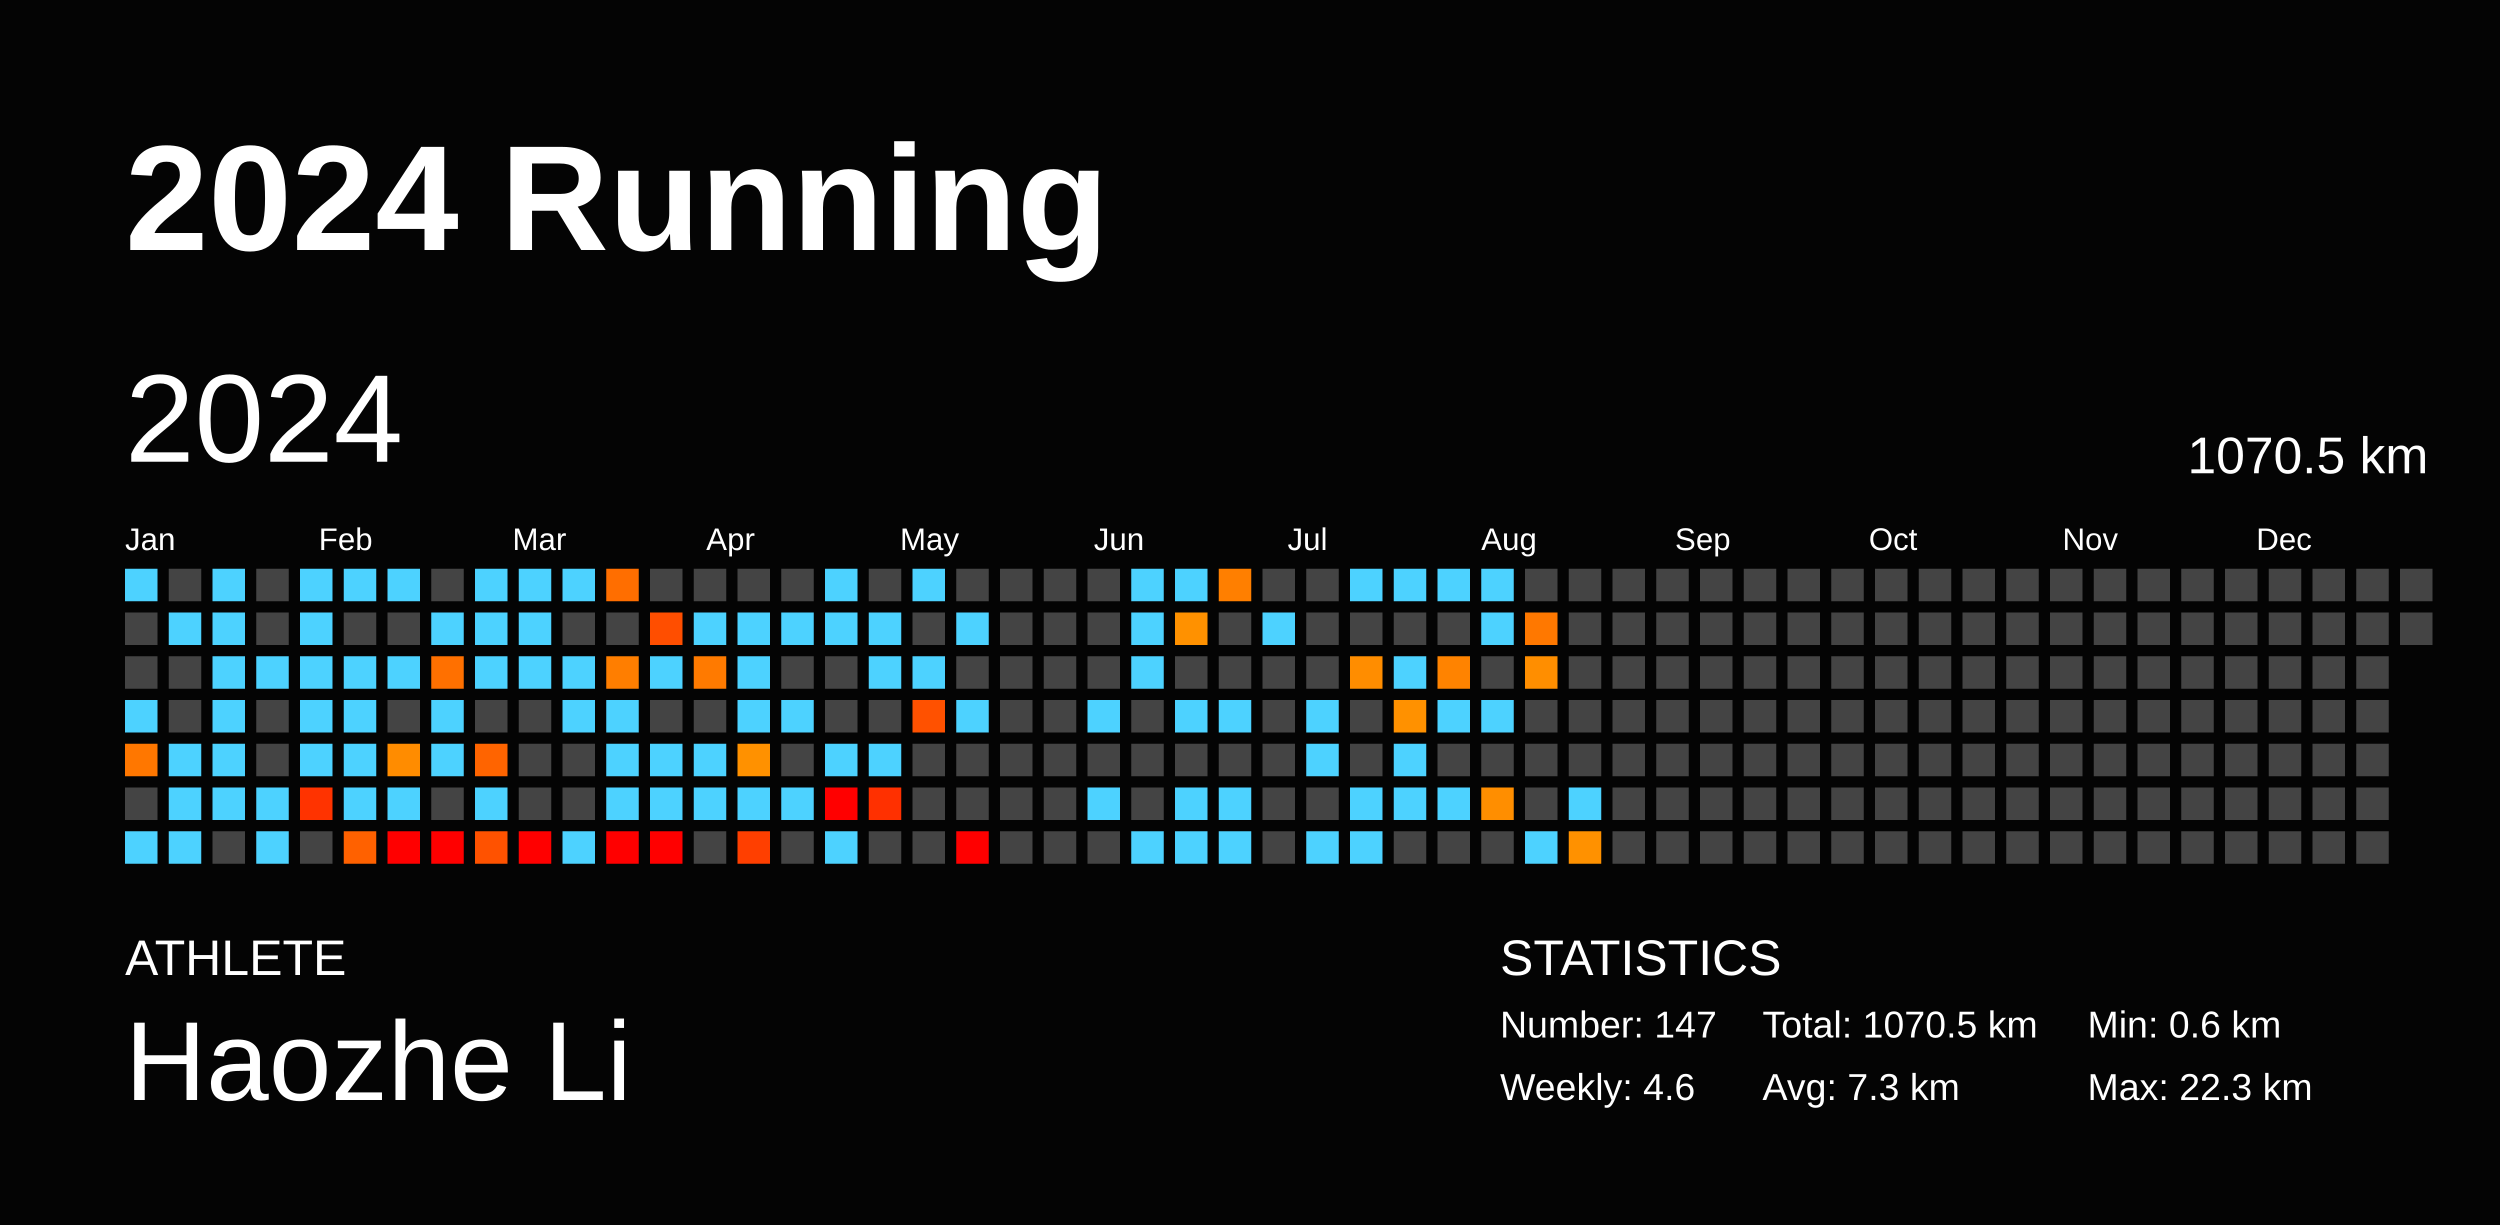
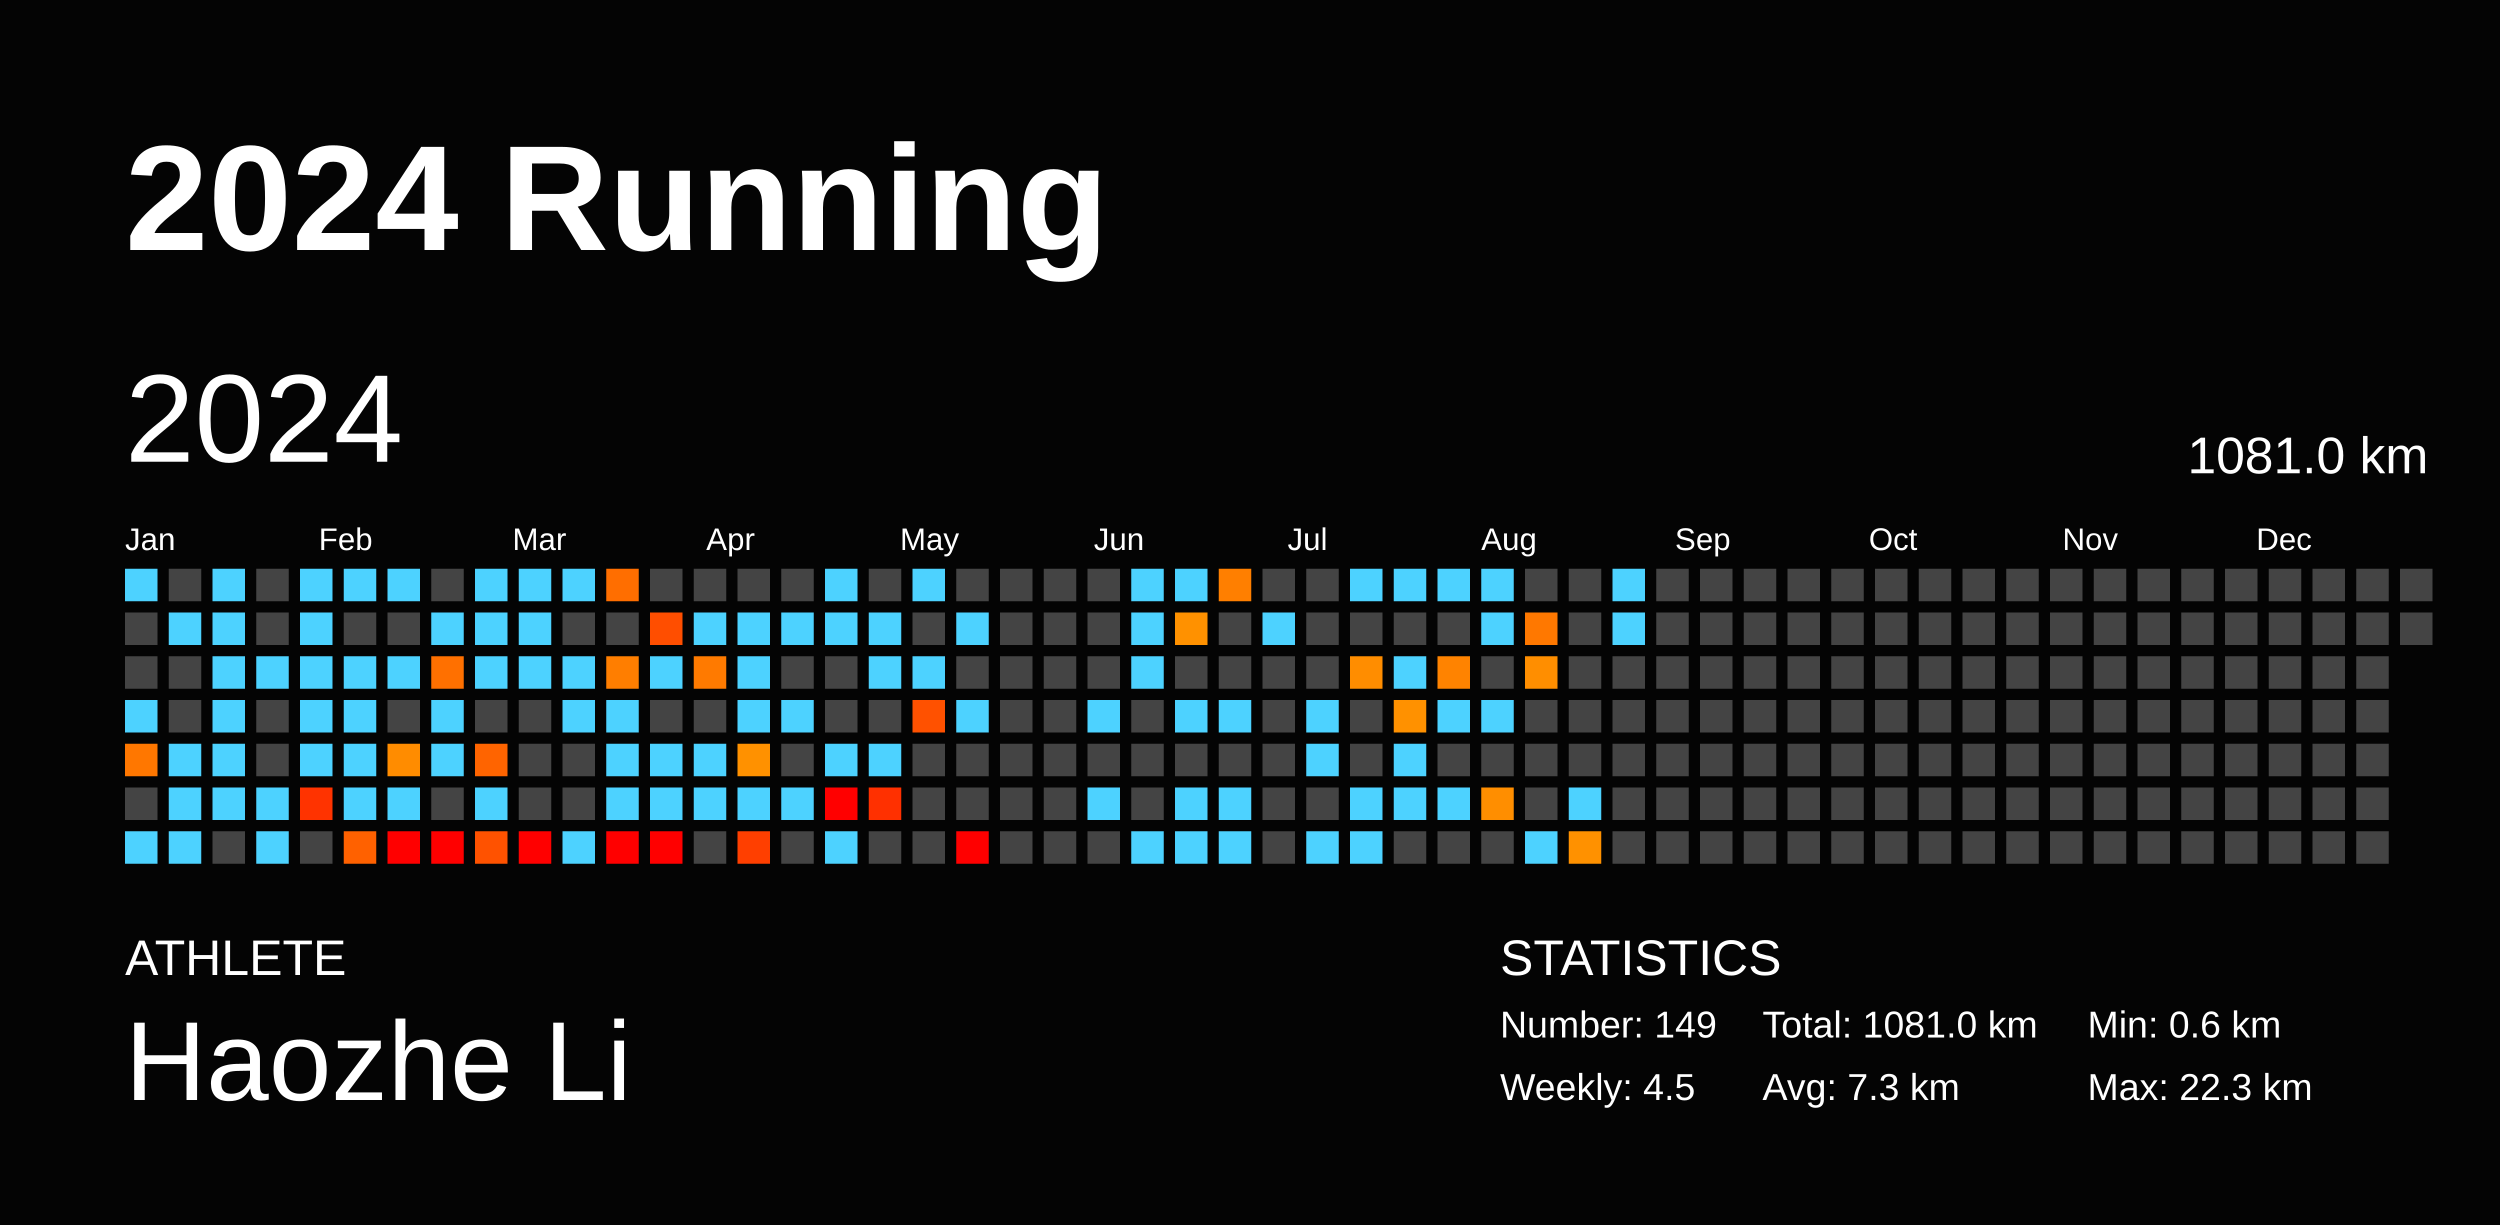
<svg xmlns="http://www.w3.org/2000/svg" baseProfile="full" height="98mm" version="1.1" viewBox="0,0,200,98" width="200mm">
  <defs />
  <rect fill="#040404" height="98" width="200" x="0" y="0" />
  <text fill="#FFFFFF" style="font-size:12px; font-family:Arial; font-weight:bold;" x="10" y="20">2024 Running</text>
  <text fill="#FFFFFF" style="font-size:4px; font-family:Arial" x="10" y="78">ATHLETE</text>
  <text fill="#FFFFFF" style="font-size:9px; font-family:Arial" x="10" y="88">Haozhe Li</text>
  <text fill="#FFFFFF" style="font-size:4px; font-family:Arial" x="120" y="78">STATISTICS</text>
-   <text fill="#FFFFFF" style="font-size:3px; font-family:Arial" x="120" y="83">Number: 147</text>
-   <text fill="#FFFFFF" style="font-size:3px; font-family:Arial" x="120" y="88">Weekly: 4.6</text>
-   <text fill="#FFFFFF" style="font-size:3px; font-family:Arial" x="141" y="83">Total: 1070.5 km</text>
+   <text fill="#FFFFFF" style="font-size:3px; font-family:Arial" x="120" y="83">Number: 149</text>
+   <text fill="#FFFFFF" style="font-size:3px; font-family:Arial" x="120" y="88">Weekly: 4.5</text>
+   <text fill="#FFFFFF" style="font-size:3px; font-family:Arial" x="141" y="83">Total: 1081.0 km</text>
  <text fill="#FFFFFF" style="font-size:3px; font-family:Arial" x="141" y="88">Avg: 7.3 km</text>
  <text fill="#FFFFFF" style="font-size:3px; font-family:Arial" x="167" y="83">Min: 0.6 km</text>
  <text fill="#FFFFFF" style="font-size:3px; font-family:Arial" x="167" y="88">Max: 22.3 km</text>
  <text dominant-baseline="hanging" fill="#FFFFFF" style="font-size:10.0px; font-family:Arial;" x="10" y="30">2024</text>
-   <text dominant-baseline="hanging" fill="#FFFFFF" style="font-size:4.125px; font-family:Arial;" x="175" y="35">1070.5 km</text>
+   <text dominant-baseline="hanging" fill="#FFFFFF" style="font-size:4.125px; font-family:Arial;" x="175" y="35">1081.0 km</text>
  <text fill="#FFFFFF" style="font-size:2.5px; font-family:Arial" x="10.0" y="44">Jan</text>
  <text fill="#FFFFFF" style="font-size:2.5px; font-family:Arial" x="25.5" y="44">Feb</text>
  <text fill="#FFFFFF" style="font-size:2.5px; font-family:Arial" x="41.0" y="44">Mar</text>
  <text fill="#FFFFFF" style="font-size:2.5px; font-family:Arial" x="56.5" y="44">Apr</text>
  <text fill="#FFFFFF" style="font-size:2.5px; font-family:Arial" x="72.0" y="44">May</text>
  <text fill="#FFFFFF" style="font-size:2.5px; font-family:Arial" x="87.5" y="44">Jun</text>
  <text fill="#FFFFFF" style="font-size:2.5px; font-family:Arial" x="103.0" y="44">Jul</text>
  <text fill="#FFFFFF" style="font-size:2.5px; font-family:Arial" x="118.5" y="44">Aug</text>
  <text fill="#FFFFFF" style="font-size:2.5px; font-family:Arial" x="134.0" y="44">Sep</text>
  <text fill="#FFFFFF" style="font-size:2.5px; font-family:Arial" x="149.5" y="44">Oct</text>
  <text fill="#FFFFFF" style="font-size:2.5px; font-family:Arial" x="165.0" y="44">Nov</text>
  <text fill="#FFFFFF" style="font-size:2.5px; font-family:Arial" x="180.5" y="44">Dec</text>
  <rect fill="#4dd2ff" height="2.6" width="2.6" x="10.0" y="45.5" />
  <rect fill="#444444" height="2.6" width="2.6" x="10.0" y="49.0" />
  <rect fill="#444444" height="2.6" width="2.6" x="10.0" y="52.5" />
  <rect fill="#4dd2ff" height="2.6" width="2.6" x="10.0" y="56.0" />
  <rect fill="#ff7700" height="2.6" width="2.6" x="10.0" y="59.5" />
  <rect fill="#444444" height="2.6" width="2.6" x="10.0" y="63.0" />
  <rect fill="#4dd2ff" height="2.6" width="2.6" x="10.0" y="66.5" />
  <rect fill="#444444" height="2.6" width="2.6" x="13.5" y="45.5" />
  <rect fill="#4dd2ff" height="2.6" width="2.6" x="13.5" y="49.0" />
  <rect fill="#444444" height="2.6" width="2.6" x="13.5" y="52.5" />
  <rect fill="#444444" height="2.6" width="2.6" x="13.5" y="56.0" />
  <rect fill="#4dd2ff" height="2.6" width="2.6" x="13.5" y="59.5" />
  <rect fill="#4dd2ff" height="2.6" width="2.6" x="13.5" y="63.0" />
  <rect fill="#4dd2ff" height="2.6" width="2.6" x="13.5" y="66.5" />
  <rect fill="#4dd2ff" height="2.6" width="2.6" x="17.0" y="45.5" />
  <rect fill="#4dd2ff" height="2.6" width="2.6" x="17.0" y="49.0" />
  <rect fill="#4dd2ff" height="2.6" width="2.6" x="17.0" y="52.5" />
  <rect fill="#4dd2ff" height="2.6" width="2.6" x="17.0" y="56.0" />
  <rect fill="#4dd2ff" height="2.6" width="2.6" x="17.0" y="59.5" />
  <rect fill="#4dd2ff" height="2.6" width="2.6" x="17.0" y="63.0" />
  <rect fill="#444444" height="2.6" width="2.6" x="17.0" y="66.5" />
  <rect fill="#444444" height="2.6" width="2.6" x="20.5" y="45.5" />
  <rect fill="#444444" height="2.6" width="2.6" x="20.5" y="49.0" />
  <rect fill="#4dd2ff" height="2.6" width="2.6" x="20.5" y="52.5" />
  <rect fill="#444444" height="2.6" width="2.6" x="20.5" y="56.0" />
  <rect fill="#444444" height="2.6" width="2.6" x="20.5" y="59.5" />
  <rect fill="#4dd2ff" height="2.6" width="2.6" x="20.5" y="63.0" />
  <rect fill="#4dd2ff" height="2.6" width="2.6" x="20.5" y="66.5" />
  <rect fill="#4dd2ff" height="2.6" width="2.6" x="24.0" y="45.5" />
  <rect fill="#4dd2ff" height="2.6" width="2.6" x="24.0" y="49.0" />
  <rect fill="#4dd2ff" height="2.6" width="2.6" x="24.0" y="52.5" />
  <rect fill="#4dd2ff" height="2.6" width="2.6" x="24.0" y="56.0" />
  <rect fill="#4dd2ff" height="2.6" width="2.6" x="24.0" y="59.5" />
  <rect fill="#ff3300" height="2.6" width="2.6" x="24.0" y="63.0" />
  <rect fill="#444444" height="2.6" width="2.6" x="24.0" y="66.5" />
  <rect fill="#4dd2ff" height="2.6" width="2.6" x="27.5" y="45.5" />
  <rect fill="#444444" height="2.6" width="2.6" x="27.5" y="49.0" />
  <rect fill="#4dd2ff" height="2.6" width="2.6" x="27.5" y="52.5" />
  <rect fill="#4dd2ff" height="2.6" width="2.6" x="27.5" y="56.0" />
  <rect fill="#4dd2ff" height="2.6" width="2.6" x="27.5" y="59.5" />
  <rect fill="#4dd2ff" height="2.6" width="2.6" x="27.5" y="63.0" />
  <rect fill="#ff6100" height="2.6" width="2.6" x="27.5" y="66.5" />
  <rect fill="#4dd2ff" height="2.6" width="2.6" x="31.0" y="45.5" />
  <rect fill="#444444" height="2.6" width="2.6" x="31.0" y="49.0" />
  <rect fill="#4dd2ff" height="2.6" width="2.6" x="31.0" y="52.5" />
  <rect fill="#444444" height="2.6" width="2.6" x="31.0" y="56.0" />
  <rect fill="#ff8c00" height="2.6" width="2.6" x="31.0" y="59.5" />
  <rect fill="#4dd2ff" height="2.6" width="2.6" x="31.0" y="63.0" />
  <rect fill="red" height="2.6" width="2.6" x="31.0" y="66.5" />
  <rect fill="#444444" height="2.6" width="2.6" x="34.5" y="45.5" />
  <rect fill="#4dd2ff" height="2.6" width="2.6" x="34.5" y="49.0" />
  <rect fill="#ff7000" height="2.6" width="2.6" x="34.5" y="52.5" />
  <rect fill="#4dd2ff" height="2.6" width="2.6" x="34.5" y="56.0" />
  <rect fill="#4dd2ff" height="2.6" width="2.6" x="34.5" y="59.5" />
  <rect fill="#444444" height="2.6" width="2.6" x="34.5" y="63.0" />
  <rect fill="red" height="2.6" width="2.6" x="34.5" y="66.5" />
  <rect fill="#4dd2ff" height="2.6" width="2.6" x="38.0" y="45.5" />
  <rect fill="#4dd2ff" height="2.6" width="2.6" x="38.0" y="49.0" />
  <rect fill="#4dd2ff" height="2.6" width="2.6" x="38.0" y="52.5" />
  <rect fill="#444444" height="2.6" width="2.6" x="38.0" y="56.0" />
  <rect fill="#ff6400" height="2.6" width="2.6" x="38.0" y="59.5" />
  <rect fill="#4dd2ff" height="2.6" width="2.6" x="38.0" y="63.0" />
  <rect fill="#ff5200" height="2.6" width="2.6" x="38.0" y="66.5" />
  <rect fill="#4dd2ff" height="2.6" width="2.6" x="41.5" y="45.5" />
  <rect fill="#4dd2ff" height="2.6" width="2.6" x="41.5" y="49.0" />
  <rect fill="#4dd2ff" height="2.6" width="2.6" x="41.5" y="52.5" />
  <rect fill="#444444" height="2.6" width="2.6" x="41.5" y="56.0" />
  <rect fill="#444444" height="2.6" width="2.6" x="41.5" y="59.5" />
  <rect fill="#444444" height="2.6" width="2.6" x="41.5" y="63.0" />
  <rect fill="red" height="2.6" width="2.6" x="41.5" y="66.5" />
  <rect fill="#4dd2ff" height="2.6" width="2.6" x="45.0" y="45.5" />
  <rect fill="#444444" height="2.6" width="2.6" x="45.0" y="49.0" />
  <rect fill="#4dd2ff" height="2.6" width="2.6" x="45.0" y="52.5" />
  <rect fill="#4dd2ff" height="2.6" width="2.6" x="45.0" y="56.0" />
  <rect fill="#444444" height="2.6" width="2.6" x="45.0" y="59.5" />
  <rect fill="#444444" height="2.6" width="2.6" x="45.0" y="63.0" />
  <rect fill="#4dd2ff" height="2.6" width="2.6" x="45.0" y="66.5" />
  <rect fill="#ff6e00" height="2.6" width="2.6" x="48.5" y="45.5" />
  <rect fill="#444444" height="2.6" width="2.6" x="48.5" y="49.0" />
  <rect fill="#ff7e00" height="2.6" width="2.6" x="48.5" y="52.5" />
  <rect fill="#4dd2ff" height="2.6" width="2.6" x="48.5" y="56.0" />
  <rect fill="#4dd2ff" height="2.6" width="2.6" x="48.5" y="59.5" />
  <rect fill="#4dd2ff" height="2.6" width="2.6" x="48.5" y="63.0" />
  <rect fill="red" height="2.6" width="2.6" x="48.5" y="66.5" />
  <rect fill="#444444" height="2.6" width="2.6" x="52.0" y="45.5" />
  <rect fill="#ff4e00" height="2.6" width="2.6" x="52.0" y="49.0" />
  <rect fill="#4dd2ff" height="2.6" width="2.6" x="52.0" y="52.5" />
  <rect fill="#444444" height="2.6" width="2.6" x="52.0" y="56.0" />
  <rect fill="#4dd2ff" height="2.6" width="2.6" x="52.0" y="59.5" />
  <rect fill="#4dd2ff" height="2.6" width="2.6" x="52.0" y="63.0" />
  <rect fill="red" height="2.6" width="2.6" x="52.0" y="66.5" />
  <rect fill="#444444" height="2.6" width="2.6" x="55.5" y="45.5" />
  <rect fill="#4dd2ff" height="2.6" width="2.6" x="55.5" y="49.0" />
  <rect fill="#ff7a00" height="2.6" width="2.6" x="55.5" y="52.5" />
  <rect fill="#444444" height="2.6" width="2.6" x="55.5" y="56.0" />
  <rect fill="#4dd2ff" height="2.6" width="2.6" x="55.5" y="59.5" />
  <rect fill="#4dd2ff" height="2.6" width="2.6" x="55.5" y="63.0" />
  <rect fill="#444444" height="2.6" width="2.6" x="55.5" y="66.5" />
  <rect fill="#444444" height="2.6" width="2.6" x="59.0" y="45.5" />
  <rect fill="#4dd2ff" height="2.6" width="2.6" x="59.0" y="49.0" />
  <rect fill="#4dd2ff" height="2.6" width="2.6" x="59.0" y="52.5" />
  <rect fill="#4dd2ff" height="2.6" width="2.6" x="59.0" y="56.0" />
  <rect fill="#ff9100" height="2.6" width="2.6" x="59.0" y="59.5" />
  <rect fill="#4dd2ff" height="2.6" width="2.6" x="59.0" y="63.0" />
  <rect fill="#ff3f00" height="2.6" width="2.6" x="59.0" y="66.5" />
  <rect fill="#444444" height="2.6" width="2.6" x="62.5" y="45.5" />
  <rect fill="#4dd2ff" height="2.6" width="2.6" x="62.5" y="49.0" />
  <rect fill="#444444" height="2.6" width="2.6" x="62.5" y="52.5" />
  <rect fill="#4dd2ff" height="2.6" width="2.6" x="62.5" y="56.0" />
  <rect fill="#444444" height="2.6" width="2.6" x="62.5" y="59.5" />
  <rect fill="#4dd2ff" height="2.6" width="2.6" x="62.5" y="63.0" />
  <rect fill="#444444" height="2.6" width="2.6" x="62.5" y="66.5" />
  <rect fill="#4dd2ff" height="2.6" width="2.6" x="66.0" y="45.5" />
  <rect fill="#4dd2ff" height="2.6" width="2.6" x="66.0" y="49.0" />
  <rect fill="#444444" height="2.6" width="2.6" x="66.0" y="52.5" />
  <rect fill="#444444" height="2.6" width="2.6" x="66.0" y="56.0" />
  <rect fill="#4dd2ff" height="2.6" width="2.6" x="66.0" y="59.5" />
  <rect fill="red" height="2.6" width="2.6" x="66.0" y="63.0" />
  <rect fill="#4dd2ff" height="2.6" width="2.6" x="66.0" y="66.5" />
  <rect fill="#444444" height="2.6" width="2.6" x="69.5" y="45.5" />
  <rect fill="#4dd2ff" height="2.6" width="2.6" x="69.5" y="49.0" />
  <rect fill="#4dd2ff" height="2.6" width="2.6" x="69.5" y="52.5" />
  <rect fill="#444444" height="2.6" width="2.6" x="69.5" y="56.0" />
  <rect fill="#4dd2ff" height="2.6" width="2.6" x="69.5" y="59.5" />
  <rect fill="#ff3000" height="2.6" width="2.6" x="69.5" y="63.0" />
  <rect fill="#444444" height="2.6" width="2.6" x="69.5" y="66.5" />
  <rect fill="#4dd2ff" height="2.6" width="2.6" x="73.0" y="45.5" />
  <rect fill="#444444" height="2.6" width="2.6" x="73.0" y="49.0" />
  <rect fill="#4dd2ff" height="2.6" width="2.6" x="73.0" y="52.5" />
  <rect fill="#ff5100" height="2.6" width="2.6" x="73.0" y="56.0" />
  <rect fill="#444444" height="2.6" width="2.6" x="73.0" y="59.5" />
  <rect fill="#444444" height="2.6" width="2.6" x="73.0" y="63.0" />
  <rect fill="#444444" height="2.6" width="2.6" x="73.0" y="66.5" />
  <rect fill="#444444" height="2.6" width="2.6" x="76.5" y="45.5" />
  <rect fill="#4dd2ff" height="2.6" width="2.6" x="76.5" y="49.0" />
  <rect fill="#444444" height="2.6" width="2.6" x="76.5" y="52.5" />
  <rect fill="#4dd2ff" height="2.6" width="2.6" x="76.5" y="56.0" />
  <rect fill="#444444" height="2.6" width="2.6" x="76.5" y="59.5" />
  <rect fill="#444444" height="2.6" width="2.6" x="76.5" y="63.0" />
  <rect fill="red" height="2.6" width="2.6" x="76.5" y="66.5" />
  <rect fill="#444444" height="2.6" width="2.6" x="80.0" y="45.5" />
  <rect fill="#444444" height="2.6" width="2.6" x="80.0" y="49.0" />
  <rect fill="#444444" height="2.6" width="2.6" x="80.0" y="52.5" />
  <rect fill="#444444" height="2.6" width="2.6" x="80.0" y="56.0" />
  <rect fill="#444444" height="2.6" width="2.6" x="80.0" y="59.5" />
  <rect fill="#444444" height="2.6" width="2.6" x="80.0" y="63.0" />
  <rect fill="#444444" height="2.6" width="2.6" x="80.0" y="66.5" />
  <rect fill="#444444" height="2.6" width="2.6" x="83.5" y="45.5" />
  <rect fill="#444444" height="2.6" width="2.6" x="83.5" y="49.0" />
  <rect fill="#444444" height="2.6" width="2.6" x="83.5" y="52.5" />
  <rect fill="#444444" height="2.6" width="2.6" x="83.5" y="56.0" />
  <rect fill="#444444" height="2.6" width="2.6" x="83.5" y="59.5" />
  <rect fill="#444444" height="2.6" width="2.6" x="83.5" y="63.0" />
  <rect fill="#444444" height="2.6" width="2.6" x="83.5" y="66.5" />
  <rect fill="#444444" height="2.6" width="2.6" x="87.0" y="45.5" />
  <rect fill="#444444" height="2.6" width="2.6" x="87.0" y="49.0" />
  <rect fill="#444444" height="2.6" width="2.6" x="87.0" y="52.5" />
  <rect fill="#4dd2ff" height="2.6" width="2.6" x="87.0" y="56.0" />
  <rect fill="#444444" height="2.6" width="2.6" x="87.0" y="59.5" />
  <rect fill="#4dd2ff" height="2.6" width="2.6" x="87.0" y="63.0" />
  <rect fill="#444444" height="2.6" width="2.6" x="87.0" y="66.5" />
  <rect fill="#4dd2ff" height="2.6" width="2.6" x="90.5" y="45.5" />
  <rect fill="#4dd2ff" height="2.6" width="2.6" x="90.5" y="49.0" />
  <rect fill="#4dd2ff" height="2.6" width="2.6" x="90.5" y="52.5" />
  <rect fill="#444444" height="2.6" width="2.6" x="90.5" y="56.0" />
  <rect fill="#444444" height="2.6" width="2.6" x="90.5" y="59.5" />
  <rect fill="#444444" height="2.6" width="2.6" x="90.5" y="63.0" />
  <rect fill="#4dd2ff" height="2.6" width="2.6" x="90.5" y="66.5" />
  <rect fill="#4dd2ff" height="2.6" width="2.6" x="94.0" y="45.5" />
  <rect fill="#ff9100" height="2.6" width="2.6" x="94.0" y="49.0" />
  <rect fill="#444444" height="2.6" width="2.6" x="94.0" y="52.5" />
  <rect fill="#4dd2ff" height="2.6" width="2.6" x="94.0" y="56.0" />
  <rect fill="#444444" height="2.6" width="2.6" x="94.0" y="59.5" />
  <rect fill="#4dd2ff" height="2.6" width="2.6" x="94.0" y="63.0" />
  <rect fill="#4dd2ff" height="2.6" width="2.6" x="94.0" y="66.5" />
  <rect fill="#ff7f00" height="2.6" width="2.6" x="97.5" y="45.5" />
  <rect fill="#444444" height="2.6" width="2.6" x="97.5" y="49.0" />
  <rect fill="#444444" height="2.6" width="2.6" x="97.5" y="52.5" />
  <rect fill="#4dd2ff" height="2.6" width="2.6" x="97.5" y="56.0" />
  <rect fill="#444444" height="2.6" width="2.6" x="97.5" y="59.5" />
  <rect fill="#4dd2ff" height="2.6" width="2.6" x="97.5" y="63.0" />
  <rect fill="#4dd2ff" height="2.6" width="2.6" x="97.5" y="66.5" />
  <rect fill="#444444" height="2.6" width="2.6" x="101.0" y="45.5" />
  <rect fill="#4dd2ff" height="2.6" width="2.6" x="101.0" y="49.0" />
  <rect fill="#444444" height="2.6" width="2.6" x="101.0" y="52.5" />
  <rect fill="#444444" height="2.6" width="2.6" x="101.0" y="56.0" />
  <rect fill="#444444" height="2.6" width="2.6" x="101.0" y="59.5" />
  <rect fill="#444444" height="2.6" width="2.6" x="101.0" y="63.0" />
  <rect fill="#444444" height="2.6" width="2.6" x="101.0" y="66.5" />
  <rect fill="#444444" height="2.6" width="2.6" x="104.5" y="45.5" />
  <rect fill="#444444" height="2.6" width="2.6" x="104.5" y="49.0" />
  <rect fill="#444444" height="2.6" width="2.6" x="104.5" y="52.5" />
  <rect fill="#4dd2ff" height="2.6" width="2.6" x="104.5" y="56.0" />
  <rect fill="#4dd2ff" height="2.6" width="2.6" x="104.5" y="59.5" />
  <rect fill="#444444" height="2.6" width="2.6" x="104.5" y="63.0" />
  <rect fill="#4dd2ff" height="2.6" width="2.6" x="104.5" y="66.5" />
  <rect fill="#4dd2ff" height="2.6" width="2.6" x="108.0" y="45.5" />
  <rect fill="#444444" height="2.6" width="2.6" x="108.0" y="49.0" />
  <rect fill="#ff8d00" height="2.6" width="2.6" x="108.0" y="52.5" />
  <rect fill="#444444" height="2.6" width="2.6" x="108.0" y="56.0" />
  <rect fill="#444444" height="2.6" width="2.6" x="108.0" y="59.5" />
  <rect fill="#4dd2ff" height="2.6" width="2.6" x="108.0" y="63.0" />
  <rect fill="#4dd2ff" height="2.6" width="2.6" x="108.0" y="66.5" />
  <rect fill="#4dd2ff" height="2.6" width="2.6" x="111.5" y="45.5" />
  <rect fill="#444444" height="2.6" width="2.6" x="111.5" y="49.0" />
  <rect fill="#4dd2ff" height="2.6" width="2.6" x="111.5" y="52.5" />
  <rect fill="#ff9100" height="2.6" width="2.6" x="111.5" y="56.0" />
  <rect fill="#4dd2ff" height="2.6" width="2.6" x="111.5" y="59.5" />
  <rect fill="#4dd2ff" height="2.6" width="2.6" x="111.5" y="63.0" />
  <rect fill="#444444" height="2.6" width="2.6" x="111.5" y="66.5" />
  <rect fill="#4dd2ff" height="2.6" width="2.6" x="115.0" y="45.5" />
  <rect fill="#444444" height="2.6" width="2.6" x="115.0" y="49.0" />
  <rect fill="#ff8300" height="2.6" width="2.6" x="115.0" y="52.5" />
  <rect fill="#4dd2ff" height="2.6" width="2.6" x="115.0" y="56.0" />
  <rect fill="#444444" height="2.6" width="2.6" x="115.0" y="59.5" />
  <rect fill="#4dd2ff" height="2.6" width="2.6" x="115.0" y="63.0" />
  <rect fill="#444444" height="2.6" width="2.6" x="115.0" y="66.5" />
  <rect fill="#4dd2ff" height="2.6" width="2.6" x="118.5" y="45.5" />
  <rect fill="#4dd2ff" height="2.6" width="2.6" x="118.5" y="49.0" />
  <rect fill="#444444" height="2.6" width="2.6" x="118.5" y="52.5" />
  <rect fill="#4dd2ff" height="2.6" width="2.6" x="118.5" y="56.0" />
  <rect fill="#444444" height="2.6" width="2.6" x="118.5" y="59.5" />
  <rect fill="#ff8e00" height="2.6" width="2.6" x="118.5" y="63.0" />
  <rect fill="#444444" height="2.6" width="2.6" x="118.5" y="66.5" />
  <rect fill="#444444" height="2.6" width="2.6" x="122.0" y="45.5" />
  <rect fill="#ff7800" height="2.6" width="2.6" x="122.0" y="49.0" />
  <rect fill="#ff8e00" height="2.6" width="2.6" x="122.0" y="52.5" />
  <rect fill="#444444" height="2.6" width="2.6" x="122.0" y="56.0" />
  <rect fill="#444444" height="2.6" width="2.6" x="122.0" y="59.5" />
  <rect fill="#444444" height="2.6" width="2.6" x="122.0" y="63.0" />
  <rect fill="#4dd2ff" height="2.6" width="2.6" x="122.0" y="66.5" />
  <rect fill="#444444" height="2.6" width="2.6" x="125.5" y="45.5" />
  <rect fill="#444444" height="2.6" width="2.6" x="125.5" y="49.0" />
  <rect fill="#444444" height="2.6" width="2.6" x="125.5" y="52.5" />
  <rect fill="#444444" height="2.6" width="2.6" x="125.5" y="56.0" />
  <rect fill="#444444" height="2.6" width="2.6" x="125.5" y="59.5" />
  <rect fill="#4dd2ff" height="2.6" width="2.6" x="125.5" y="63.0" />
  <rect fill="#ff9100" height="2.6" width="2.6" x="125.5" y="66.5" />
-   <rect fill="#444444" height="2.6" width="2.6" x="129.0" y="45.5" />
-   <rect fill="#444444" height="2.6" width="2.6" x="129.0" y="49.0" />
+   <rect fill="#4dd2ff" height="2.6" width="2.6" x="129.0" y="45.5" />
+   <rect fill="#4dd2ff" height="2.6" width="2.6" x="129.0" y="49.0" />
  <rect fill="#444444" height="2.6" width="2.6" x="129.0" y="52.5" />
  <rect fill="#444444" height="2.6" width="2.6" x="129.0" y="56.0" />
  <rect fill="#444444" height="2.6" width="2.6" x="129.0" y="59.5" />
  <rect fill="#444444" height="2.6" width="2.6" x="129.0" y="63.0" />
  <rect fill="#444444" height="2.6" width="2.6" x="129.0" y="66.5" />
  <rect fill="#444444" height="2.6" width="2.6" x="132.5" y="45.5" />
  <rect fill="#444444" height="2.6" width="2.6" x="132.5" y="49.0" />
  <rect fill="#444444" height="2.6" width="2.6" x="132.5" y="52.5" />
  <rect fill="#444444" height="2.6" width="2.6" x="132.5" y="56.0" />
  <rect fill="#444444" height="2.6" width="2.6" x="132.5" y="59.5" />
  <rect fill="#444444" height="2.6" width="2.6" x="132.5" y="63.0" />
  <rect fill="#444444" height="2.6" width="2.6" x="132.5" y="66.5" />
  <rect fill="#444444" height="2.6" width="2.6" x="136.0" y="45.5" />
  <rect fill="#444444" height="2.6" width="2.6" x="136.0" y="49.0" />
  <rect fill="#444444" height="2.6" width="2.6" x="136.0" y="52.5" />
  <rect fill="#444444" height="2.6" width="2.6" x="136.0" y="56.0" />
  <rect fill="#444444" height="2.6" width="2.6" x="136.0" y="59.5" />
  <rect fill="#444444" height="2.6" width="2.6" x="136.0" y="63.0" />
  <rect fill="#444444" height="2.6" width="2.6" x="136.0" y="66.5" />
  <rect fill="#444444" height="2.6" width="2.6" x="139.5" y="45.5" />
  <rect fill="#444444" height="2.6" width="2.6" x="139.5" y="49.0" />
  <rect fill="#444444" height="2.6" width="2.6" x="139.5" y="52.5" />
  <rect fill="#444444" height="2.6" width="2.6" x="139.5" y="56.0" />
  <rect fill="#444444" height="2.6" width="2.6" x="139.5" y="59.5" />
  <rect fill="#444444" height="2.6" width="2.6" x="139.5" y="63.0" />
  <rect fill="#444444" height="2.6" width="2.6" x="139.5" y="66.5" />
  <rect fill="#444444" height="2.6" width="2.6" x="143.0" y="45.5" />
  <rect fill="#444444" height="2.6" width="2.6" x="143.0" y="49.0" />
  <rect fill="#444444" height="2.6" width="2.6" x="143.0" y="52.5" />
  <rect fill="#444444" height="2.6" width="2.6" x="143.0" y="56.0" />
  <rect fill="#444444" height="2.6" width="2.6" x="143.0" y="59.5" />
  <rect fill="#444444" height="2.6" width="2.6" x="143.0" y="63.0" />
  <rect fill="#444444" height="2.6" width="2.6" x="143.0" y="66.5" />
  <rect fill="#444444" height="2.6" width="2.6" x="146.5" y="45.5" />
  <rect fill="#444444" height="2.6" width="2.6" x="146.5" y="49.0" />
  <rect fill="#444444" height="2.6" width="2.6" x="146.5" y="52.5" />
  <rect fill="#444444" height="2.6" width="2.6" x="146.5" y="56.0" />
  <rect fill="#444444" height="2.6" width="2.6" x="146.5" y="59.5" />
  <rect fill="#444444" height="2.6" width="2.6" x="146.5" y="63.0" />
  <rect fill="#444444" height="2.6" width="2.6" x="146.5" y="66.5" />
  <rect fill="#444444" height="2.6" width="2.6" x="150.0" y="45.5" />
  <rect fill="#444444" height="2.6" width="2.6" x="150.0" y="49.0" />
  <rect fill="#444444" height="2.6" width="2.6" x="150.0" y="52.5" />
  <rect fill="#444444" height="2.6" width="2.6" x="150.0" y="56.0" />
  <rect fill="#444444" height="2.6" width="2.6" x="150.0" y="59.5" />
  <rect fill="#444444" height="2.6" width="2.6" x="150.0" y="63.0" />
  <rect fill="#444444" height="2.6" width="2.6" x="150.0" y="66.5" />
  <rect fill="#444444" height="2.6" width="2.6" x="153.5" y="45.5" />
  <rect fill="#444444" height="2.6" width="2.6" x="153.5" y="49.0" />
  <rect fill="#444444" height="2.6" width="2.6" x="153.5" y="52.5" />
  <rect fill="#444444" height="2.6" width="2.6" x="153.5" y="56.0" />
  <rect fill="#444444" height="2.6" width="2.6" x="153.5" y="59.5" />
  <rect fill="#444444" height="2.6" width="2.6" x="153.5" y="63.0" />
  <rect fill="#444444" height="2.6" width="2.6" x="153.5" y="66.5" />
  <rect fill="#444444" height="2.6" width="2.6" x="157.0" y="45.5" />
  <rect fill="#444444" height="2.6" width="2.6" x="157.0" y="49.0" />
  <rect fill="#444444" height="2.6" width="2.6" x="157.0" y="52.5" />
  <rect fill="#444444" height="2.6" width="2.6" x="157.0" y="56.0" />
  <rect fill="#444444" height="2.6" width="2.6" x="157.0" y="59.5" />
  <rect fill="#444444" height="2.6" width="2.6" x="157.0" y="63.0" />
  <rect fill="#444444" height="2.6" width="2.6" x="157.0" y="66.5" />
  <rect fill="#444444" height="2.6" width="2.6" x="160.5" y="45.5" />
  <rect fill="#444444" height="2.6" width="2.6" x="160.5" y="49.0" />
  <rect fill="#444444" height="2.6" width="2.6" x="160.5" y="52.5" />
  <rect fill="#444444" height="2.6" width="2.6" x="160.5" y="56.0" />
  <rect fill="#444444" height="2.6" width="2.6" x="160.5" y="59.5" />
  <rect fill="#444444" height="2.6" width="2.6" x="160.5" y="63.0" />
  <rect fill="#444444" height="2.6" width="2.6" x="160.5" y="66.5" />
  <rect fill="#444444" height="2.6" width="2.6" x="164.0" y="45.5" />
  <rect fill="#444444" height="2.6" width="2.6" x="164.0" y="49.0" />
  <rect fill="#444444" height="2.6" width="2.6" x="164.0" y="52.5" />
  <rect fill="#444444" height="2.6" width="2.6" x="164.0" y="56.0" />
  <rect fill="#444444" height="2.6" width="2.6" x="164.0" y="59.5" />
  <rect fill="#444444" height="2.6" width="2.6" x="164.0" y="63.0" />
  <rect fill="#444444" height="2.6" width="2.6" x="164.0" y="66.5" />
  <rect fill="#444444" height="2.6" width="2.6" x="167.5" y="45.5" />
  <rect fill="#444444" height="2.6" width="2.6" x="167.5" y="49.0" />
  <rect fill="#444444" height="2.6" width="2.6" x="167.5" y="52.5" />
  <rect fill="#444444" height="2.6" width="2.6" x="167.5" y="56.0" />
  <rect fill="#444444" height="2.6" width="2.6" x="167.5" y="59.5" />
  <rect fill="#444444" height="2.6" width="2.6" x="167.5" y="63.0" />
  <rect fill="#444444" height="2.6" width="2.6" x="167.5" y="66.5" />
  <rect fill="#444444" height="2.6" width="2.6" x="171.0" y="45.5" />
  <rect fill="#444444" height="2.6" width="2.6" x="171.0" y="49.0" />
  <rect fill="#444444" height="2.6" width="2.6" x="171.0" y="52.5" />
  <rect fill="#444444" height="2.6" width="2.6" x="171.0" y="56.0" />
  <rect fill="#444444" height="2.6" width="2.6" x="171.0" y="59.5" />
  <rect fill="#444444" height="2.6" width="2.6" x="171.0" y="63.0" />
  <rect fill="#444444" height="2.6" width="2.6" x="171.0" y="66.5" />
  <rect fill="#444444" height="2.6" width="2.6" x="174.5" y="45.5" />
  <rect fill="#444444" height="2.6" width="2.6" x="174.5" y="49.0" />
  <rect fill="#444444" height="2.6" width="2.6" x="174.5" y="52.5" />
  <rect fill="#444444" height="2.6" width="2.6" x="174.5" y="56.0" />
  <rect fill="#444444" height="2.6" width="2.6" x="174.5" y="59.5" />
  <rect fill="#444444" height="2.6" width="2.6" x="174.5" y="63.0" />
  <rect fill="#444444" height="2.6" width="2.6" x="174.5" y="66.5" />
  <rect fill="#444444" height="2.6" width="2.6" x="178.0" y="45.5" />
  <rect fill="#444444" height="2.6" width="2.6" x="178.0" y="49.0" />
  <rect fill="#444444" height="2.6" width="2.6" x="178.0" y="52.5" />
  <rect fill="#444444" height="2.6" width="2.6" x="178.0" y="56.0" />
  <rect fill="#444444" height="2.6" width="2.6" x="178.0" y="59.5" />
  <rect fill="#444444" height="2.6" width="2.6" x="178.0" y="63.0" />
  <rect fill="#444444" height="2.6" width="2.6" x="178.0" y="66.5" />
  <rect fill="#444444" height="2.6" width="2.6" x="181.5" y="45.5" />
  <rect fill="#444444" height="2.6" width="2.6" x="181.5" y="49.0" />
  <rect fill="#444444" height="2.6" width="2.6" x="181.5" y="52.5" />
  <rect fill="#444444" height="2.6" width="2.6" x="181.5" y="56.0" />
  <rect fill="#444444" height="2.6" width="2.6" x="181.5" y="59.5" />
  <rect fill="#444444" height="2.6" width="2.6" x="181.5" y="63.0" />
  <rect fill="#444444" height="2.6" width="2.6" x="181.5" y="66.5" />
  <rect fill="#444444" height="2.6" width="2.6" x="185.0" y="45.5" />
  <rect fill="#444444" height="2.6" width="2.6" x="185.0" y="49.0" />
  <rect fill="#444444" height="2.6" width="2.6" x="185.0" y="52.5" />
  <rect fill="#444444" height="2.6" width="2.6" x="185.0" y="56.0" />
  <rect fill="#444444" height="2.6" width="2.6" x="185.0" y="59.5" />
  <rect fill="#444444" height="2.6" width="2.6" x="185.0" y="63.0" />
  <rect fill="#444444" height="2.6" width="2.6" x="185.0" y="66.5" />
  <rect fill="#444444" height="2.6" width="2.6" x="188.5" y="45.5" />
  <rect fill="#444444" height="2.6" width="2.6" x="188.5" y="49.0" />
  <rect fill="#444444" height="2.6" width="2.6" x="188.5" y="52.5" />
  <rect fill="#444444" height="2.6" width="2.6" x="188.5" y="56.0" />
  <rect fill="#444444" height="2.6" width="2.6" x="188.5" y="59.5" />
  <rect fill="#444444" height="2.6" width="2.6" x="188.5" y="63.0" />
  <rect fill="#444444" height="2.6" width="2.6" x="188.5" y="66.5" />
  <rect fill="#444444" height="2.6" width="2.6" x="192.0" y="45.5" />
  <rect fill="#444444" height="2.6" width="2.6" x="192.0" y="49.0" />
</svg>
